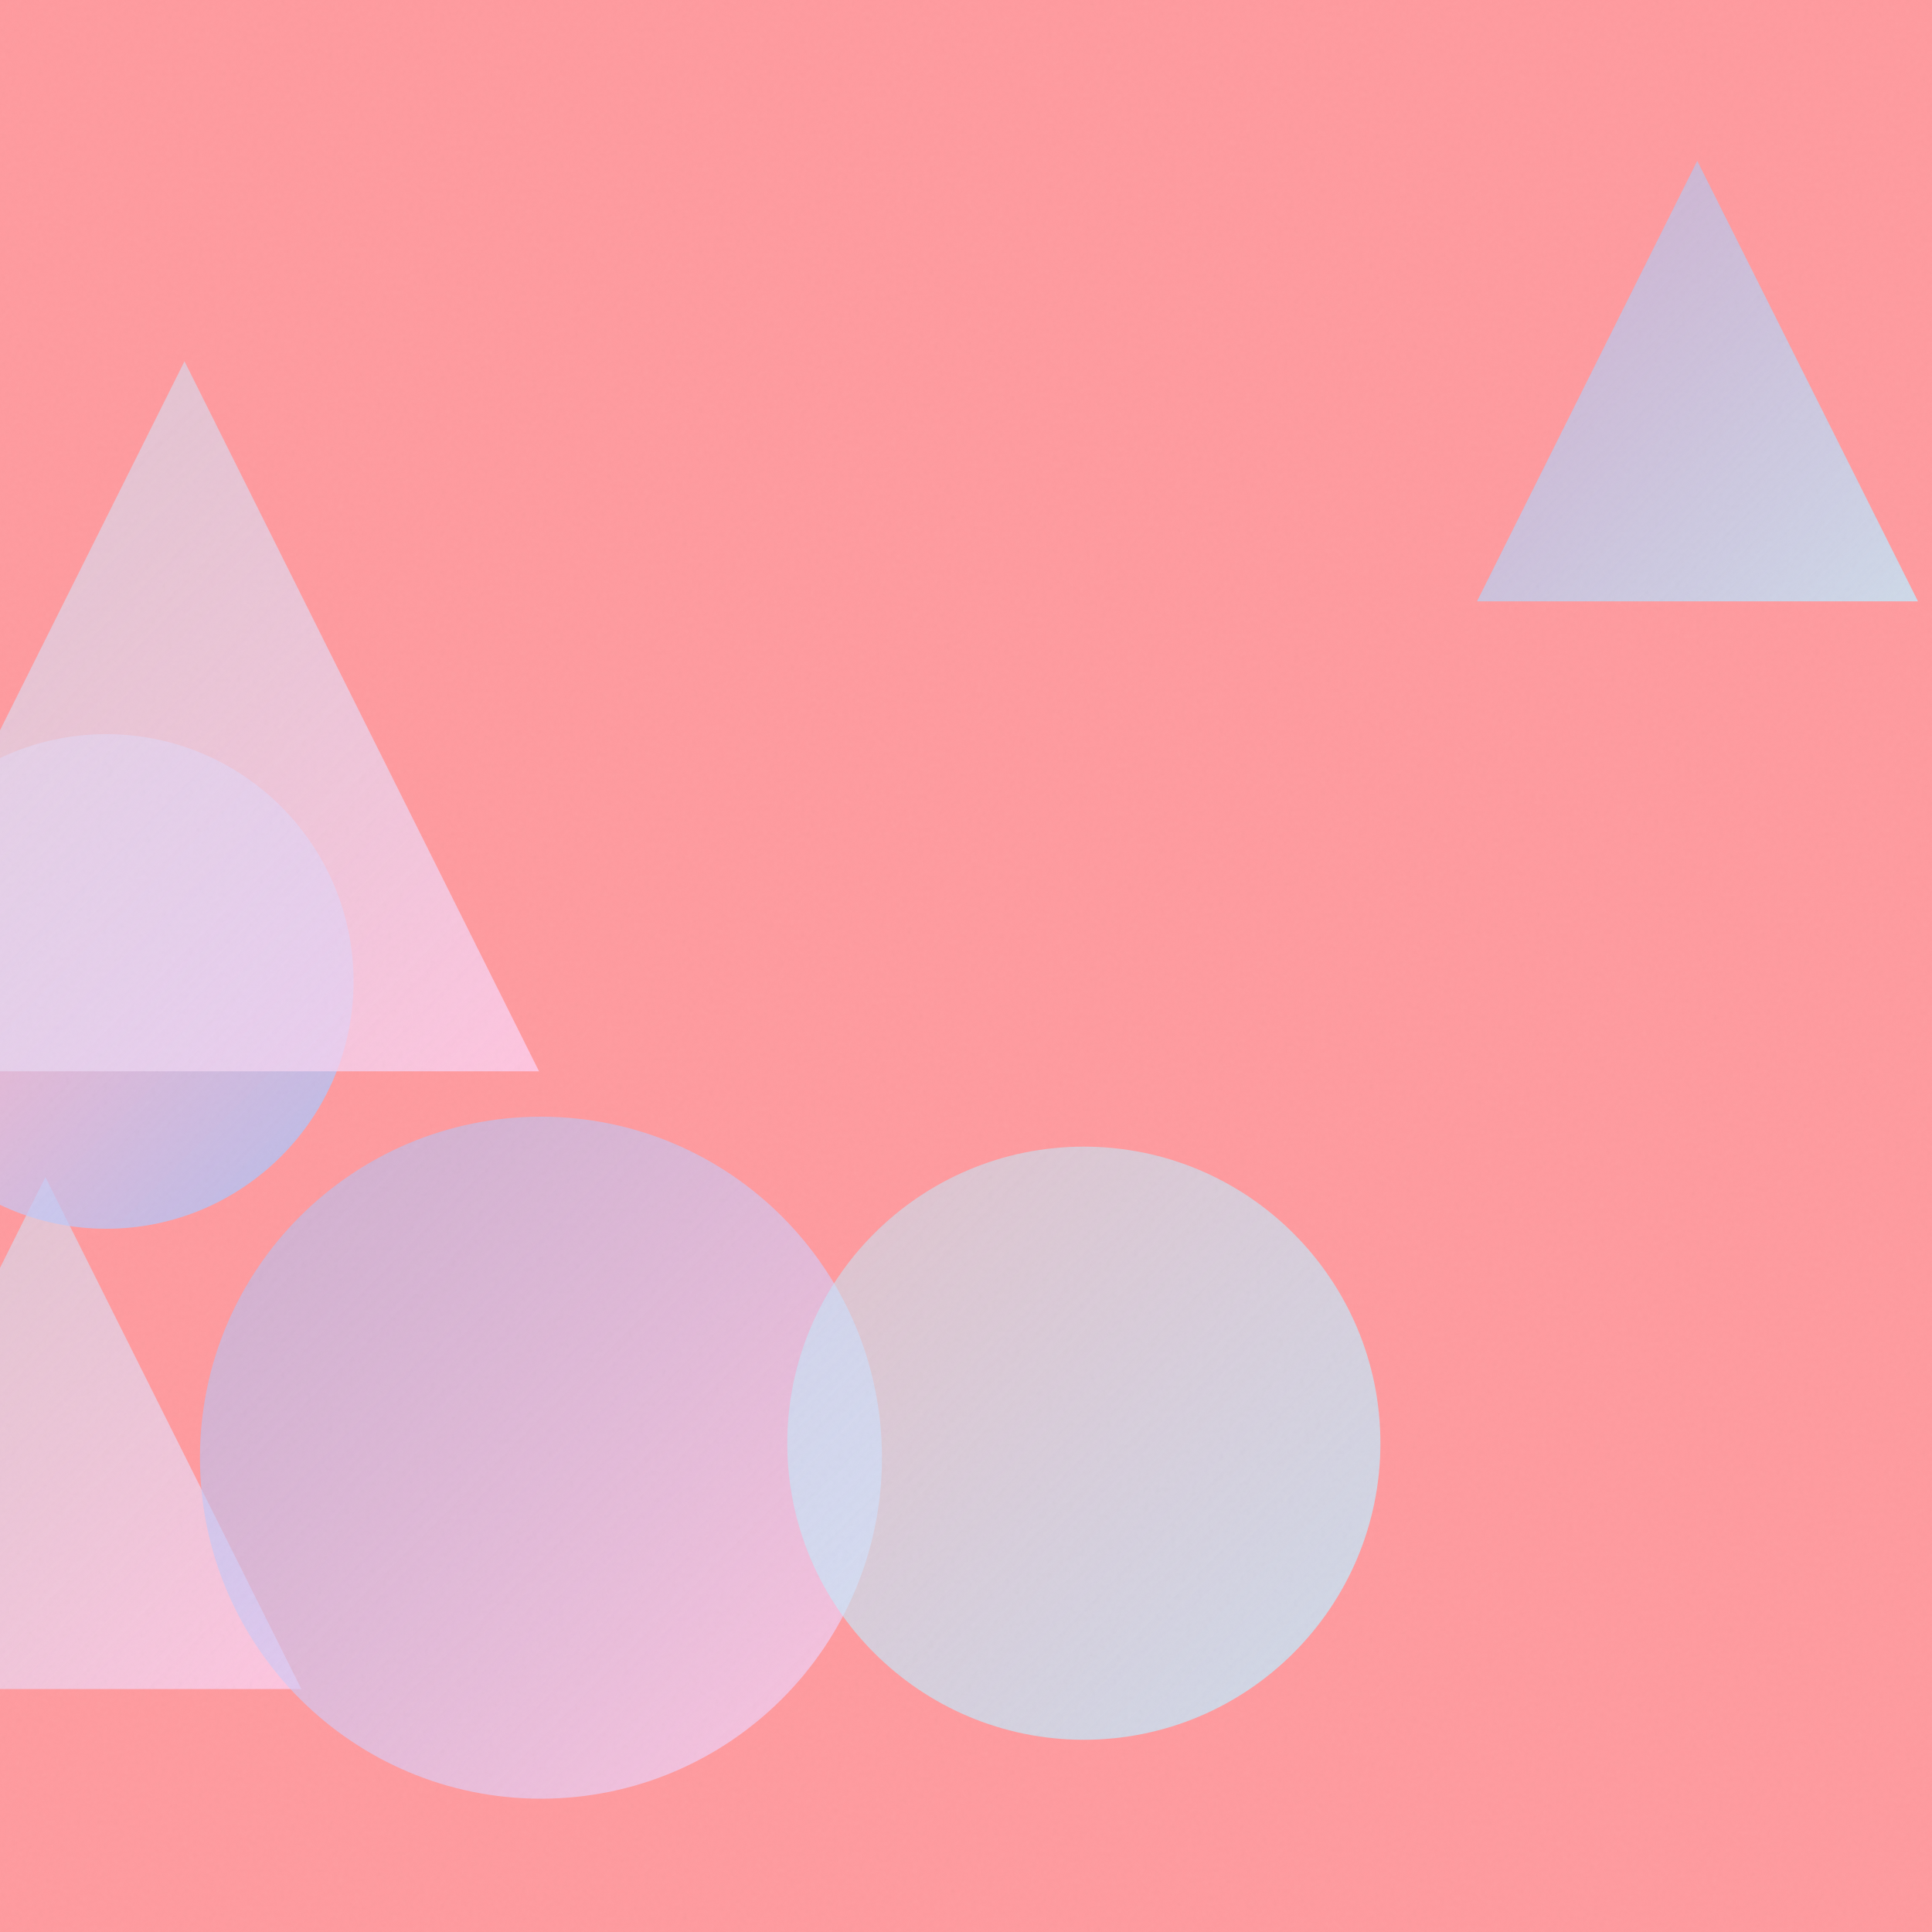
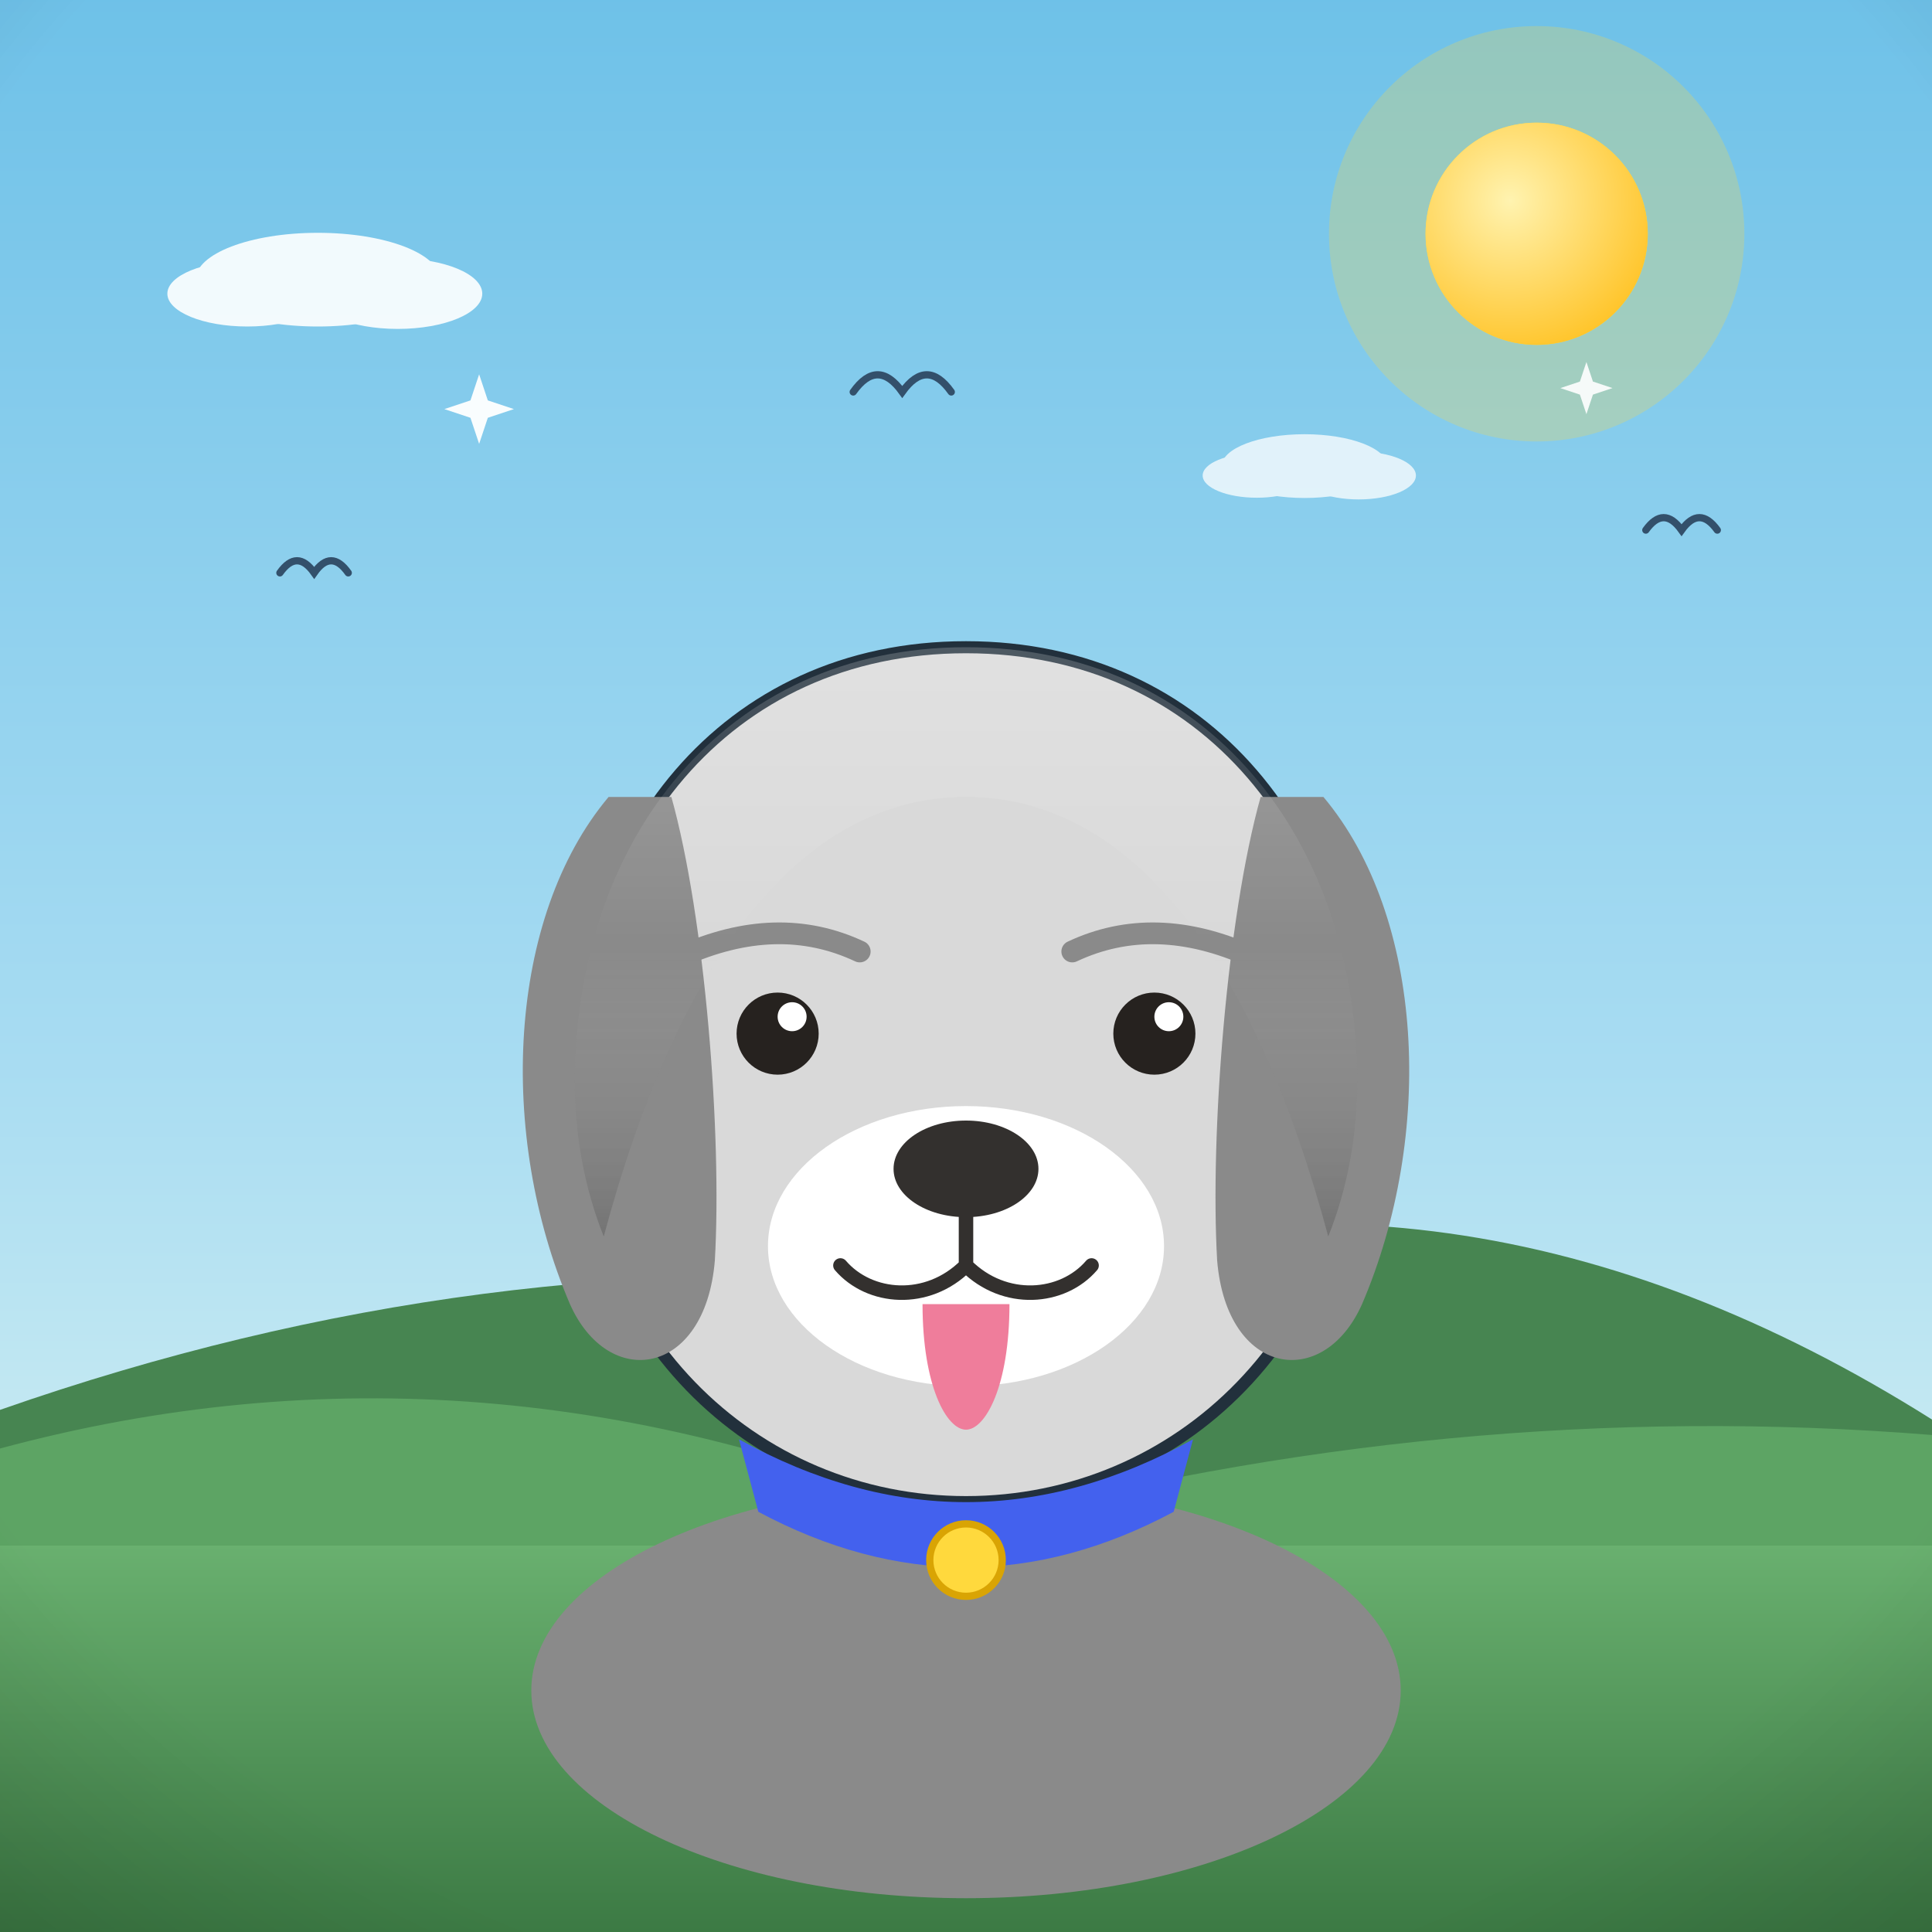
- <svg xmlns="http://www.w3.org/2000/svg" viewBox="0 0 400 400">
+ <svg xmlns="http://www.w3.org/2000/svg" viewBox="0 0 800 800">
  <defs>
-     <linearGradient id="g0" x1="-43.6" y1="243.7" x2="62.4" y2="349.7" gradientUnits="userSpaceOnUse">
-       <stop offset="0" stop-color="#C2E9FB" stop-opacity="0.5" />
-       <stop offset="1" stop-color="#FECFEF" stop-opacity="0.8" />
+     <linearGradient id="sky" x1="0" y1="0" x2="0" y2="1">
+       <stop offset="0" stop-color="#6ec1e8" />
+       <stop offset="0.55" stop-color="#a8dcf2" />
+       <stop offset="1" stop-color="#eafaf1" />
    </linearGradient>
-     <linearGradient id="g1" x1="305.8" y1="33.3" x2="397.1" y2="124.5" gradientUnits="userSpaceOnUse">
-       <stop offset="0" stop-color="#A1C4FD" stop-opacity="0.5" />
-       <stop offset="1" stop-color="#C2E9FB" stop-opacity="0.8" />
+     <radialGradient id="sunG" cx="0.38" cy="0.35" r="0.9">
+       <stop offset="0" stop-color="#fff3b0" />
+       <stop offset="1" stop-color="#ffb703" />
+     </radialGradient>
+     <linearGradient id="ground" x1="0" y1="0" x2="0" y2="1">
+       <stop offset="0" stop-color="#69b06f" />
+       <stop offset="1" stop-color="#3c7a44" />
    </linearGradient>
-     <linearGradient id="g2" x1="41.4" y1="231.1" x2="182.7" y2="372.4" gradientUnits="userSpaceOnUse">
-       <stop offset="0" stop-color="#A1C4FD" stop-opacity="0.5" />
-       <stop offset="1" stop-color="#FECFEF" stop-opacity="0.8" />
+     <linearGradient id="sea" x1="0" y1="0" x2="0" y2="1">
+       <stop offset="0" stop-color="#3d9bc4" />
+       <stop offset="1" stop-color="#1668a0" />
    </linearGradient>
-     <linearGradient id="g3" x1="163.0" y1="237.4" x2="285.8" y2="360.2" gradientUnits="userSpaceOnUse">
-       <stop offset="0" stop-color="#C2E9FB" stop-opacity="0.5" />
-       <stop offset="1" stop-color="#C2E9FB" stop-opacity="0.8" />
+     <linearGradient id="shade" x1="0" y1="0" x2="0" y2="1">
+       <stop offset="0" stop-color="#ffffff" stop-opacity="0.20" />
+       <stop offset="0.5" stop-color="#ffffff" stop-opacity="0" />
+       <stop offset="1" stop-color="#000000" stop-opacity="0.16" />
    </linearGradient>
-     <linearGradient id="g4" x1="-29.2" y1="151.9" x2="73.3" y2="254.4" gradientUnits="userSpaceOnUse">
-       <stop offset="0" stop-color="#FECFEF" stop-opacity="0.5" />
-       <stop offset="1" stop-color="#A1C4FD" stop-opacity="0.8" />
-     </linearGradient>
-     <linearGradient id="g5" x1="-35.3" y1="74.8" x2="111.6" y2="221.8" gradientUnits="userSpaceOnUse">
-       <stop offset="0" stop-color="#C2E9FB" stop-opacity="0.5" />
-       <stop offset="1" stop-color="#FECFEF" stop-opacity="0.8" />
-     </linearGradient>
-     <filter id="n">
-       <feTurbulence type="fractalNoise" baseFrequency="0.9" numOctaves="2" stitchTiles="stitch" />
-       <feColorMatrix type="saturate" values="0" />
-     </filter>
+     <radialGradient id="vig" cx="0.5" cy="0.42" r="0.85">
+       <stop offset="0.72" stop-color="#000000" stop-opacity="0" />
+       <stop offset="1" stop-color="#000000" stop-opacity="0.20" />
+     </radialGradient>
  </defs>
-   <rect width="400" height="400" fill="#FF9A9E" />
-   <path d="M 9.4 243.7 L 62.4 349.7 L -43.6 349.7 Z" fill="url(#g0)" />
-   <path d="M 351.4 33.3 L 397.1 124.5 L 305.8 124.5 Z" fill="url(#g1)" />
-   <circle cx="112.0" cy="301.8" r="70.6" fill="url(#g2)" />
-   <circle cx="224.4" cy="298.8" r="61.4" fill="url(#g3)" />
-   <circle cx="22.0" cy="203.2" r="51.2" fill="url(#g4)" />
-   <path d="M 38.2 74.8 L 111.6 221.8 L -35.3 221.8 Z" fill="url(#g5)" />
-   <rect width="400" height="400" filter="url(#n)" opacity="0.05" />
+   <rect width="800" height="800" fill="url(#sky)" />
+   <circle cx="636.3" cy="96.8" r="86" fill="#ffd93d" opacity="0.25" />
+   <circle cx="636.3" cy="96.8" r="46" fill="#ffd93d" />
+   <circle cx="636.3" cy="96.8" r="46" fill="url(#sunG)" />
+   <g fill="#ffffff" opacity="0.9">
+     <ellipse cx="131.6" cy="115.8" rx="50.6" ry="19.4" />
+     <ellipse cx="102.4" cy="121.6" rx="33.1" ry="13.6" />
+     <ellipse cx="164.7" cy="121.6" rx="35" ry="14.6" />
+   </g>
+   <g fill="#ffffff" opacity="0.75">
+     <ellipse cx="540.2" cy="193" rx="34.3" ry="13.2" />
+     <ellipse cx="520.4" cy="196.9" rx="22.4" ry="9.2" />
+     <ellipse cx="562.6" cy="196.9" rx="23.7" ry="9.9" />
+   </g>
+   <path d="M0 684 L0 583.8 Q 200 513.8 400 531.7 Q 600 461.7 800 587.8 L800 684 Z" fill="#478551" />
+   <path d="M0 730 L0 599.8 Q 200 545.8 400 632.1 Q 600 578.1 800 594.2 L800 730 Z" fill="#5da464" />
+   <rect y="640" width="800" height="160" fill="url(#ground)" />
+   <path d="M 115.9 237.2 Q 123 227.2 130.1 237.2 Q 137.1 227.2 144.2 237.2" fill="none" stroke="#33506b" stroke-width="3" stroke-linecap="round" />
+   <path d="M 353.3 162.3 Q 363.4 148.1 373.6 162.3 Q 383.8 148.1 393.9 162.3" fill="none" stroke="#33506b" stroke-width="3" stroke-linecap="round" />
+   <path d="M 681.5 219.5 Q 688.9 209.2 696.3 219.5 Q 703.7 209.2 711.1 219.5" fill="none" stroke="#33506b" stroke-width="3" stroke-linecap="round" />
+   <g transform="translate(400 0) scale(1 1) translate(-400 0)">
+     <ellipse cx="400" cy="700" rx="180" ry="86" fill="#8a8a8a" />
+     <path d="M400 268 C 300 268 238 348 238 448 C 238 552 312 622 400 622 C 488 622 562 552 562 448 C 562 348 500 268 400 268 Z" fill="#d9d9d9" stroke="#22303c" stroke-width="5" stroke-linejoin="round" />
+     <path d="M252 330 C 210 380 206 470 236 540 C 252 576 292 570 296 522 C 299 470 292 380 278 330 Z" fill="#8a8a8a" />
+     <path d="M548 330 C 590 380 594 470 564 540 C 548 576 508 570 504 522 C 501 470 508 380 522 330 Z" fill="#8a8a8a" />
+     <ellipse cx="400" cy="516" rx="82" ry="58" fill="#ffffff" />
+     <ellipse cx="400" cy="484" rx="30" ry="20" fill="#33302e" />
+     <path d="M400 504 L400 524 M400 524 C 384 540 360 538 348 524 M400 524 C 416 540 440 538 452 524" stroke="#33302e" stroke-width="6" fill="none" stroke-linecap="round" />
+     <path d="M382 540 C 382 574 392 592 400 592 C 408 592 418 574 418 540 Z" fill="#ef7d9b" />
+     <circle cx="322" cy="428" r="17" fill="#26221f" />
+     <circle cx="478" cy="428" r="17" fill="#26221f" />
+     <circle cx="328" cy="421" r="6" fill="#ffffff" />
+     <circle cx="484" cy="421" r="6" fill="#ffffff" />
+     <path d="M282 396 Q 322 378 356 394 M444 394 Q 478 378 518 396" stroke="#8a8a8a" stroke-width="9" fill="none" stroke-linecap="round" />
+     <path d="M238 448 C 238 348 300 268 400 268 C 500 268 562 348 562 448 C 562 470 558 492 550 512 C 520 400 470 330 400 330 C 330 330 280 400 250 512 C 242 492 238 470 238 448 Z" fill="url(#shade)" />
+     <path d="M306 596 Q 400 648 494 596 L 486 626 Q 400 672 314 626 Z" fill="#4361ee" />
+     <circle cx="400" cy="646" r="15" fill="#ffd93d" stroke="#d9a404" stroke-width="3" />
+   </g>
+   <path d="M 198.4 155 L 202 165.8 L 212.8 169.4 L 202 173 L 198.4 183.8 L 194.8 173 L 184 169.4 L 194.8 165.8 Z" fill="#ffffff" opacity="0.95" />
+   <path d="M 656.9 149.9 L 659.6 158 L 667.7 160.7 L 659.6 163.4 L 656.9 171.5 L 654.2 163.4 L 646.1 160.7 L 654.2 158 Z" fill="#ffffff" opacity="0.9" />
+   <rect width="800" height="800" fill="url(#vig)" />
</svg>
